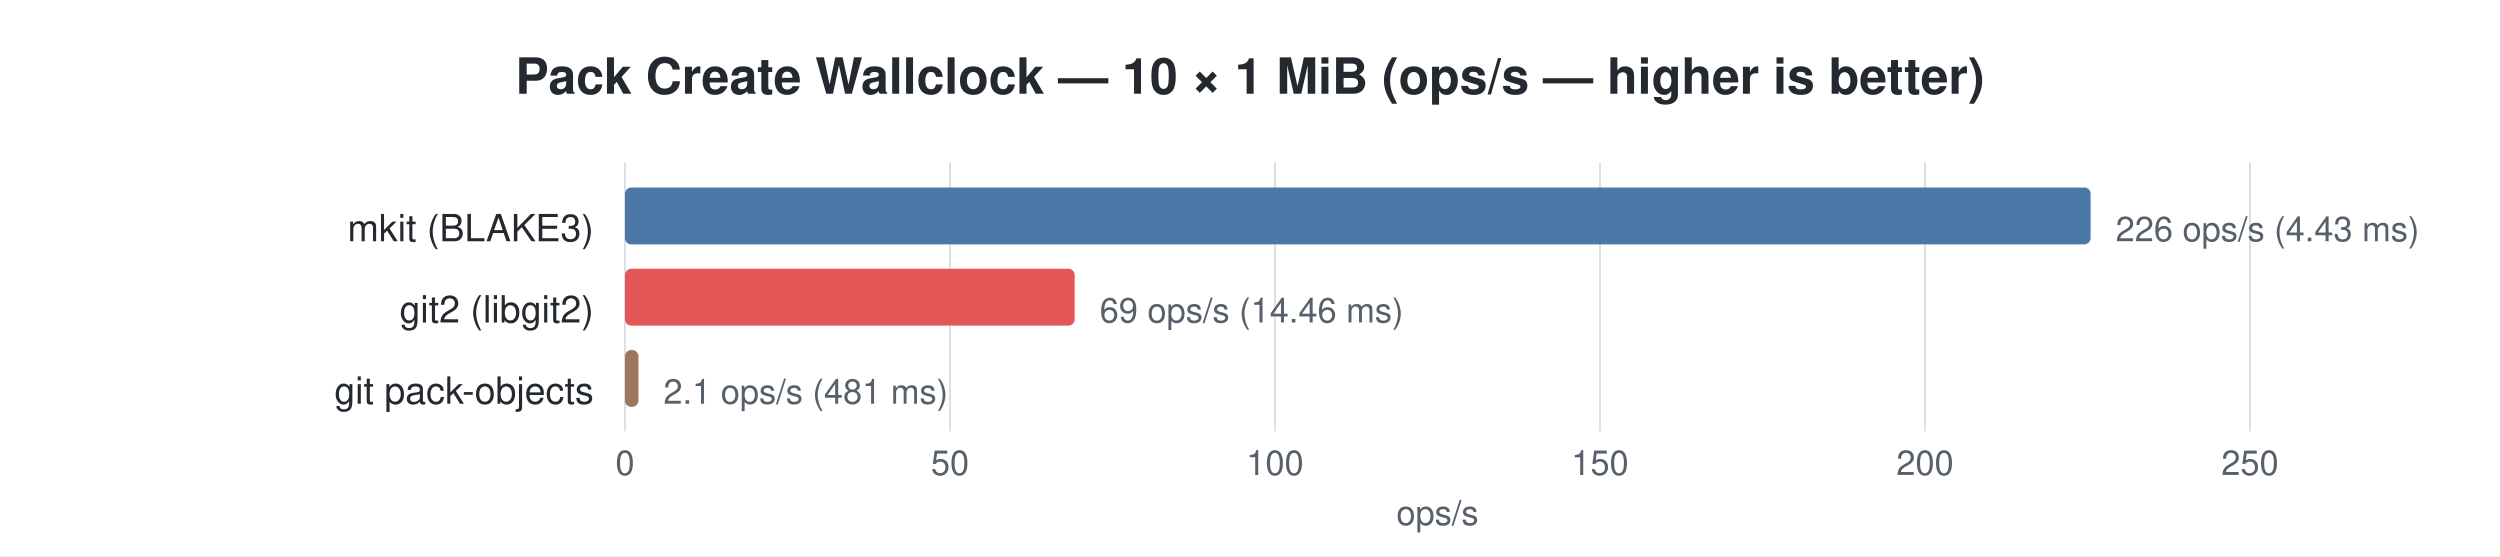
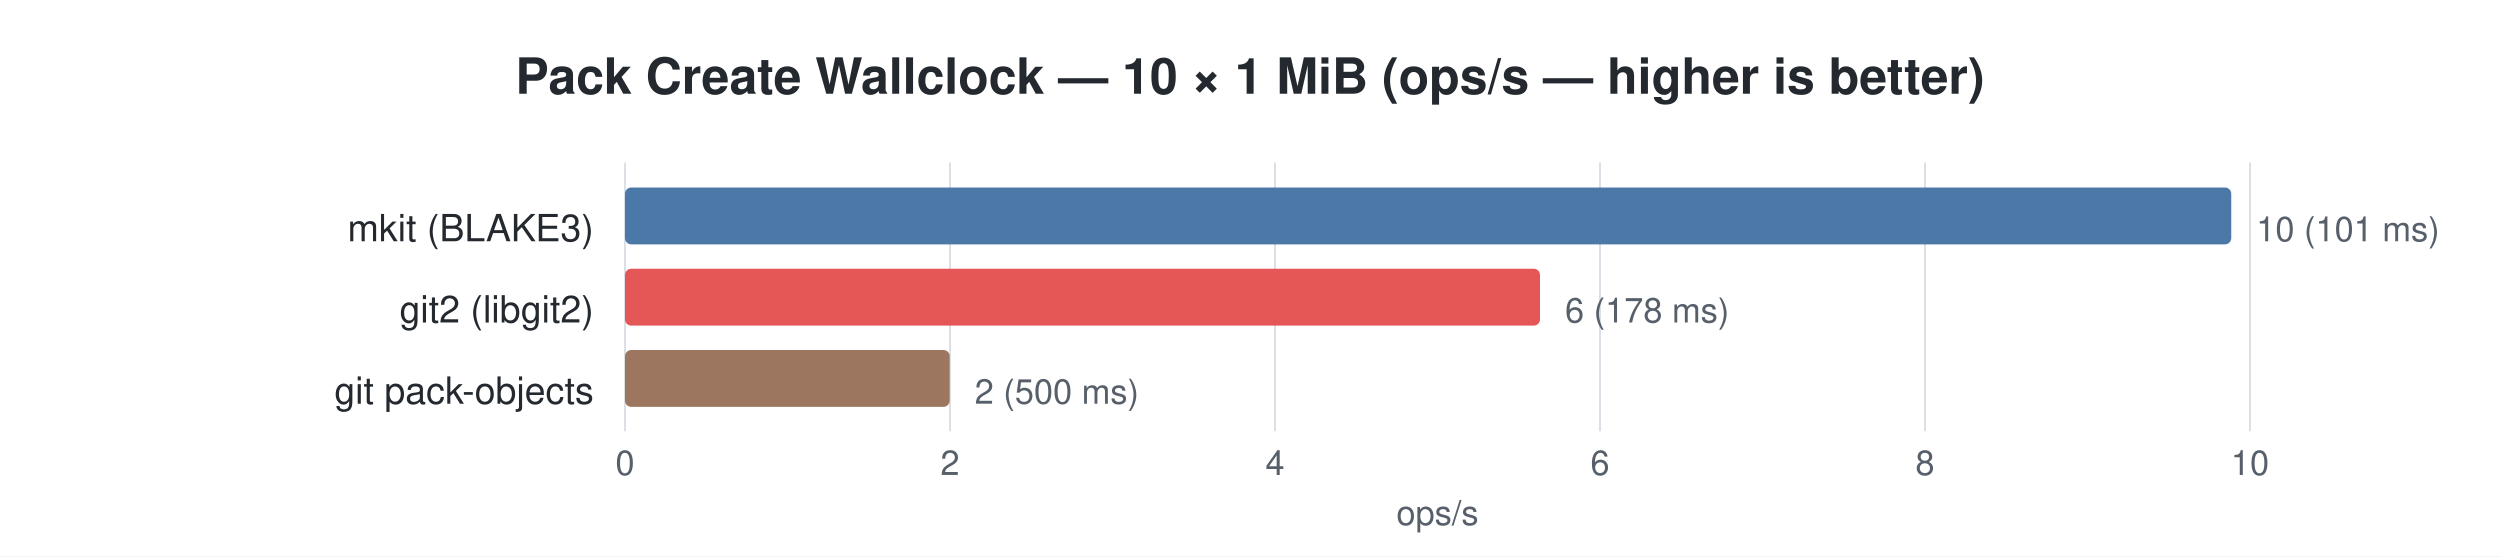
<svg xmlns="http://www.w3.org/2000/svg" width="800" height="178" viewBox="0 0 800 178">
  <style>
text { font-family: -apple-system, BlinkMacSystemFont, "Segoe UI", Helvetica, Arial, sans-serif; }
.title { font-size: 16px; font-weight: 600; fill: #24292f; }
.label { font-size: 12px; fill: #24292f; }
.value { font-size: 11px; fill: #57606a; }
.axis-label { font-size: 11px; fill: #57606a; }
.grid { stroke: #d0d7de; stroke-width: 0.5; }
</style>
  <rect width="100%" height="100%" fill="white" />
  <text x="400.0" y="30" text-anchor="middle" class="title">Pack Create Wallclock — 10 × 1 MiB (ops/s — higher is better)</text>
  <line x1="200.0" y1="52.0" x2="200.0" y2="138.0" class="grid" />
  <text x="200.0" y="152.0" text-anchor="middle" class="axis-label">0</text>
  <line x1="304.0" y1="52.0" x2="304.0" y2="138.0" class="grid" />
-   <text x="304.0" y="152.0" text-anchor="middle" class="axis-label">50</text>
+   <text x="304.0" y="152.0" text-anchor="middle" class="axis-label">2</text>
  <line x1="408.0" y1="52.0" x2="408.0" y2="138.0" class="grid" />
-   <text x="408.0" y="152.0" text-anchor="middle" class="axis-label">100</text>
+   <text x="408.0" y="152.0" text-anchor="middle" class="axis-label">4</text>
  <line x1="512.0" y1="52.0" x2="512.0" y2="138.0" class="grid" />
-   <text x="512.0" y="152.0" text-anchor="middle" class="axis-label">150</text>
+   <text x="512.0" y="152.0" text-anchor="middle" class="axis-label">6</text>
  <line x1="616.0" y1="52.0" x2="616.0" y2="138.0" class="grid" />
-   <text x="616.0" y="152.0" text-anchor="middle" class="axis-label">200</text>
+   <text x="616.0" y="152.0" text-anchor="middle" class="axis-label">8</text>
  <line x1="720.0" y1="52.0" x2="720.0" y2="138.0" class="grid" />
-   <text x="720.0" y="152.0" text-anchor="middle" class="axis-label">250</text>
+   <text x="720.0" y="152.0" text-anchor="middle" class="axis-label">10</text>
  <text x="460.0" y="168.0" text-anchor="middle" class="axis-label">ops/s</text>
  <text x="190.0" y="77.2" text-anchor="end" class="label">mkit (BLAKE3)</text>
-   <rect x="200.0" y="60.0" width="469.0" height="18.2" rx="2" fill="#4C78A8" />
-   <text x="677.0" y="77.2" class="value">226 ops/s (4.43 ms)</text>
+   <rect x="200.0" y="60.0" width="514.0" height="18.2" rx="2" fill="#4C78A8" />
+   <text x="722.0" y="77.2" class="value">10 (101 ms)</text>
  <text x="190.0" y="103.2" text-anchor="end" class="label">git2 (libgit2)</text>
-   <rect x="200.0" y="86.0" width="143.9" height="18.2" rx="2" fill="#E45756" />
-   <text x="351.9" y="103.2" class="value">69 ops/s (14.46 ms)</text>
+   <rect x="200.0" y="86.0" width="292.8" height="18.2" rx="2" fill="#E45756" />
+   <text x="500.8" y="103.2" class="value">6 (178 ms)</text>
  <text x="190.0" y="129.2" text-anchor="end" class="label">git pack-objects</text>
-   <rect x="200.0" y="112.0" width="4.3" height="18.2" rx="2" fill="#9D7660" />
-   <text x="212.3" y="129.2" class="value">2.1 ops/s (481 ms)</text>
+   <rect x="200.0" y="112.0" width="103.9" height="18.2" rx="2" fill="#9D7660" />
+   <text x="311.9" y="129.2" class="value">2 (500 ms)</text>
</svg>
